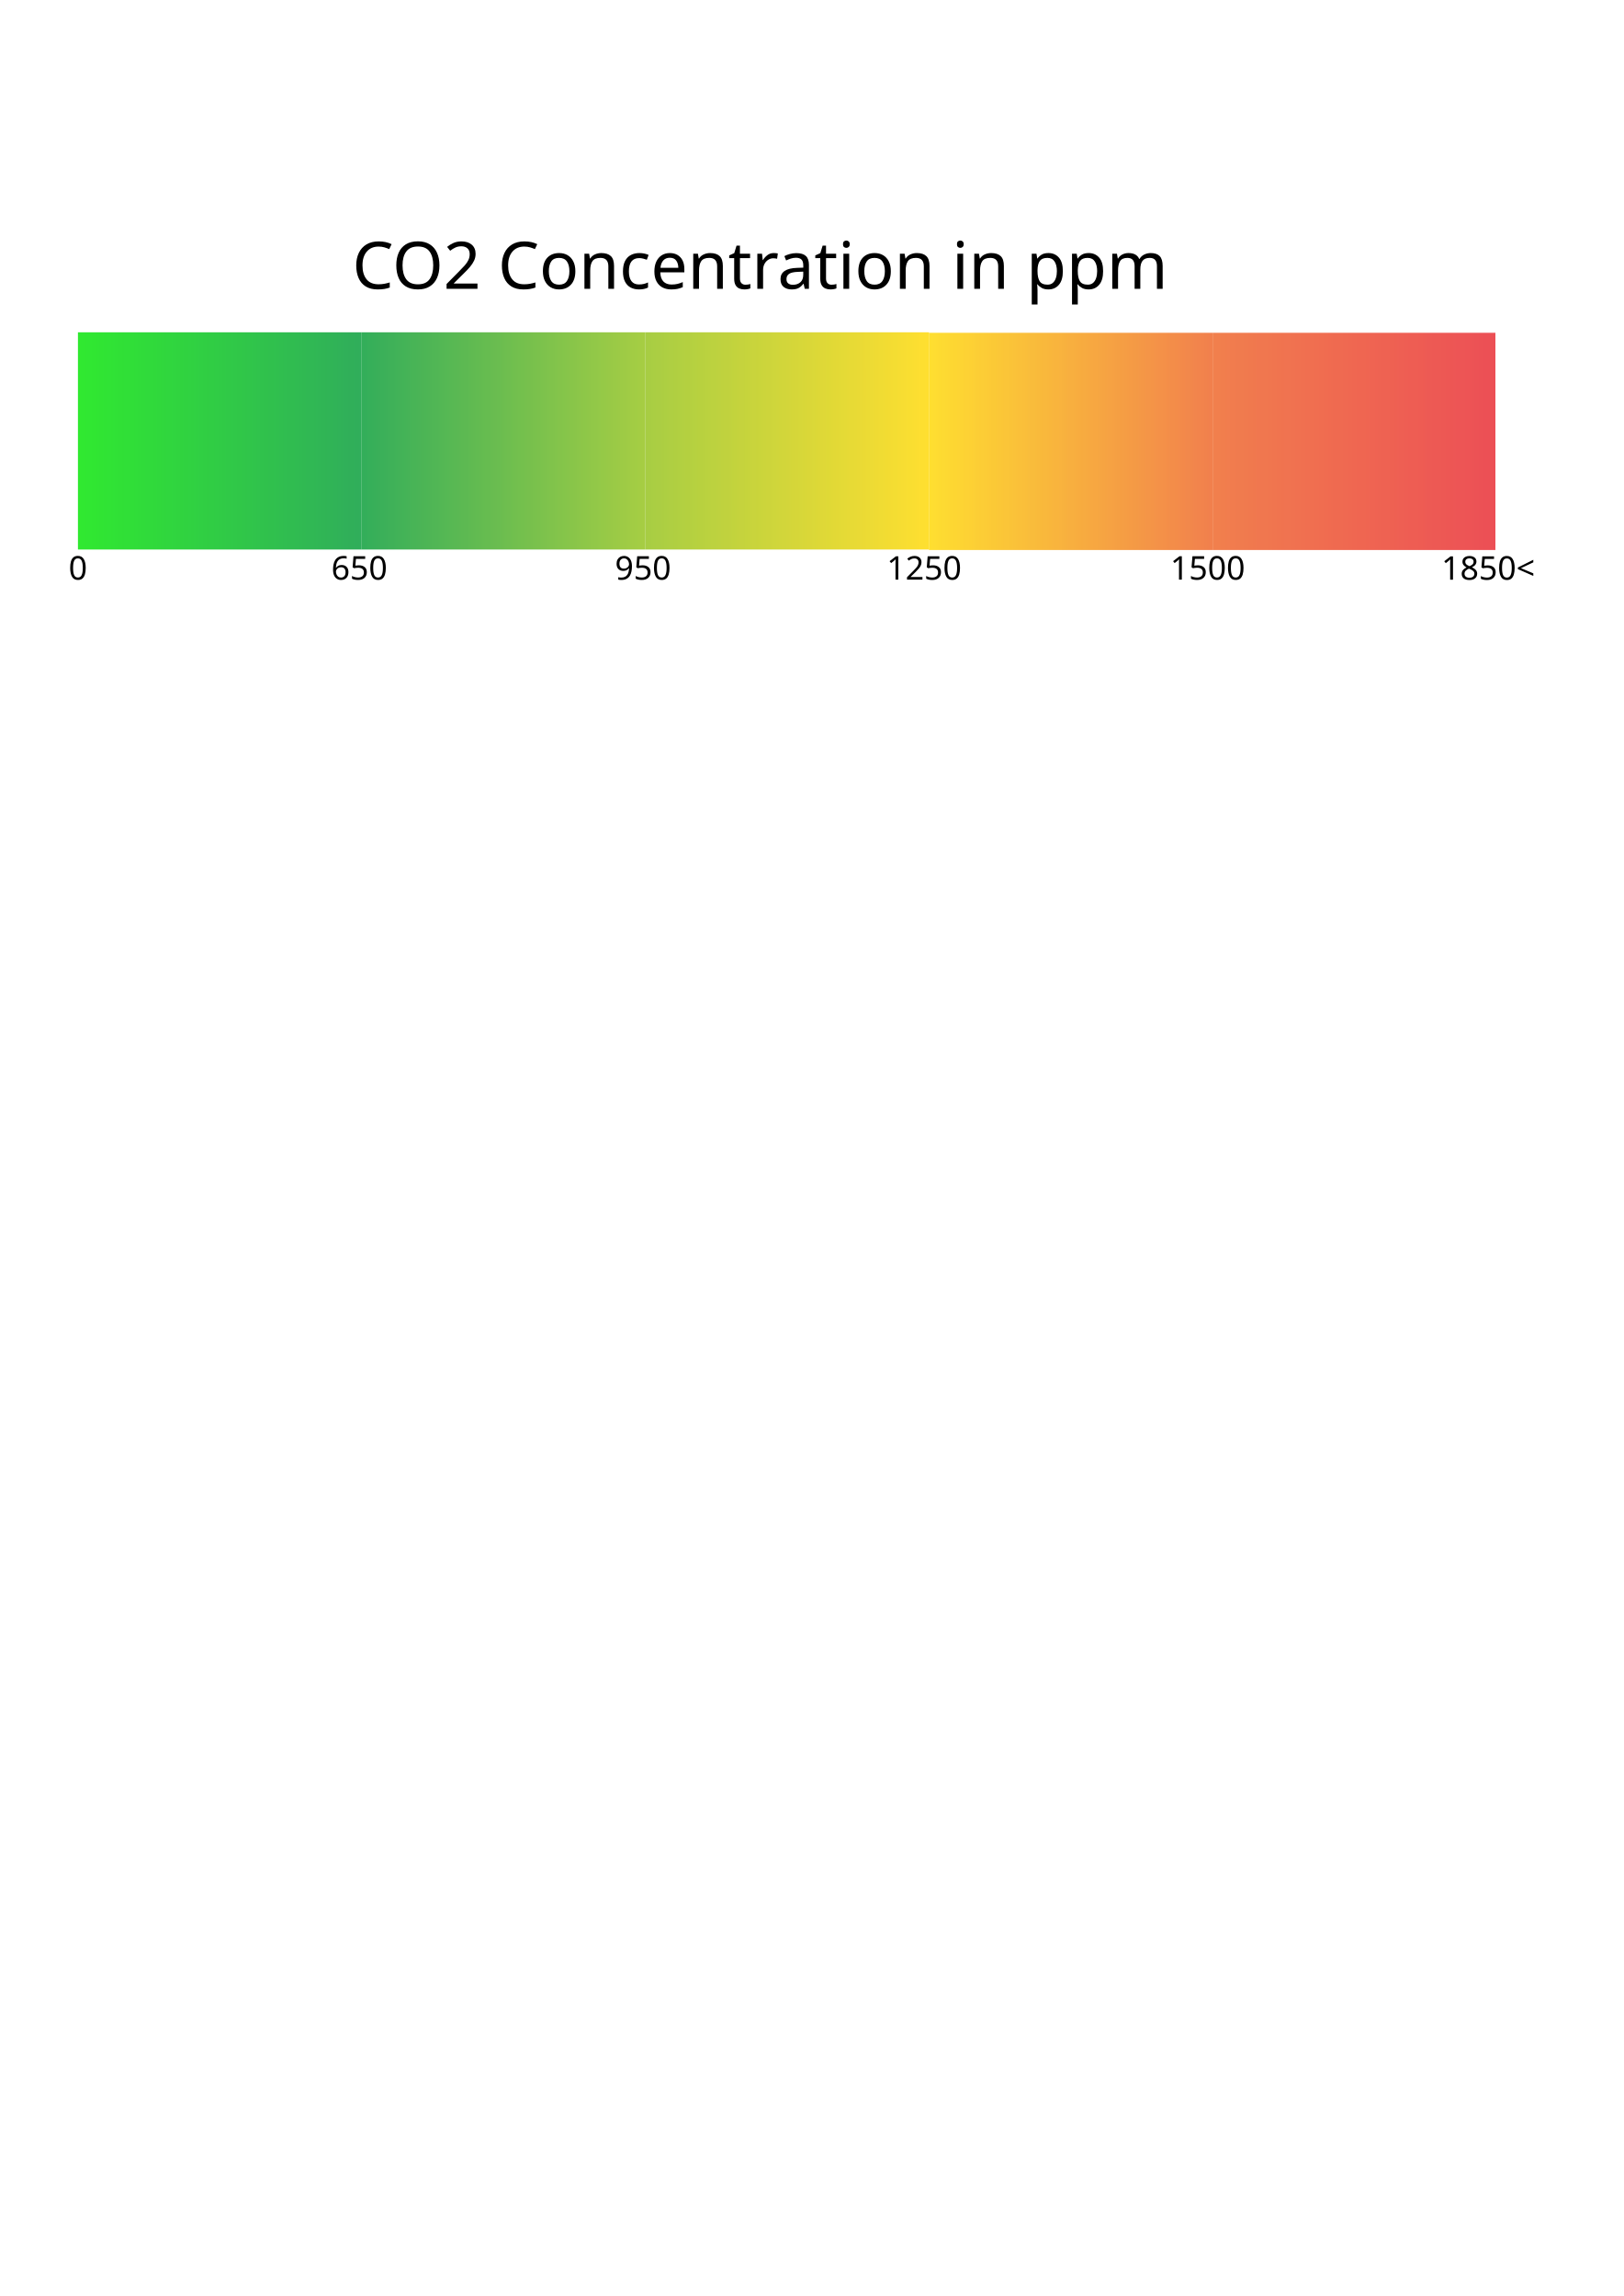
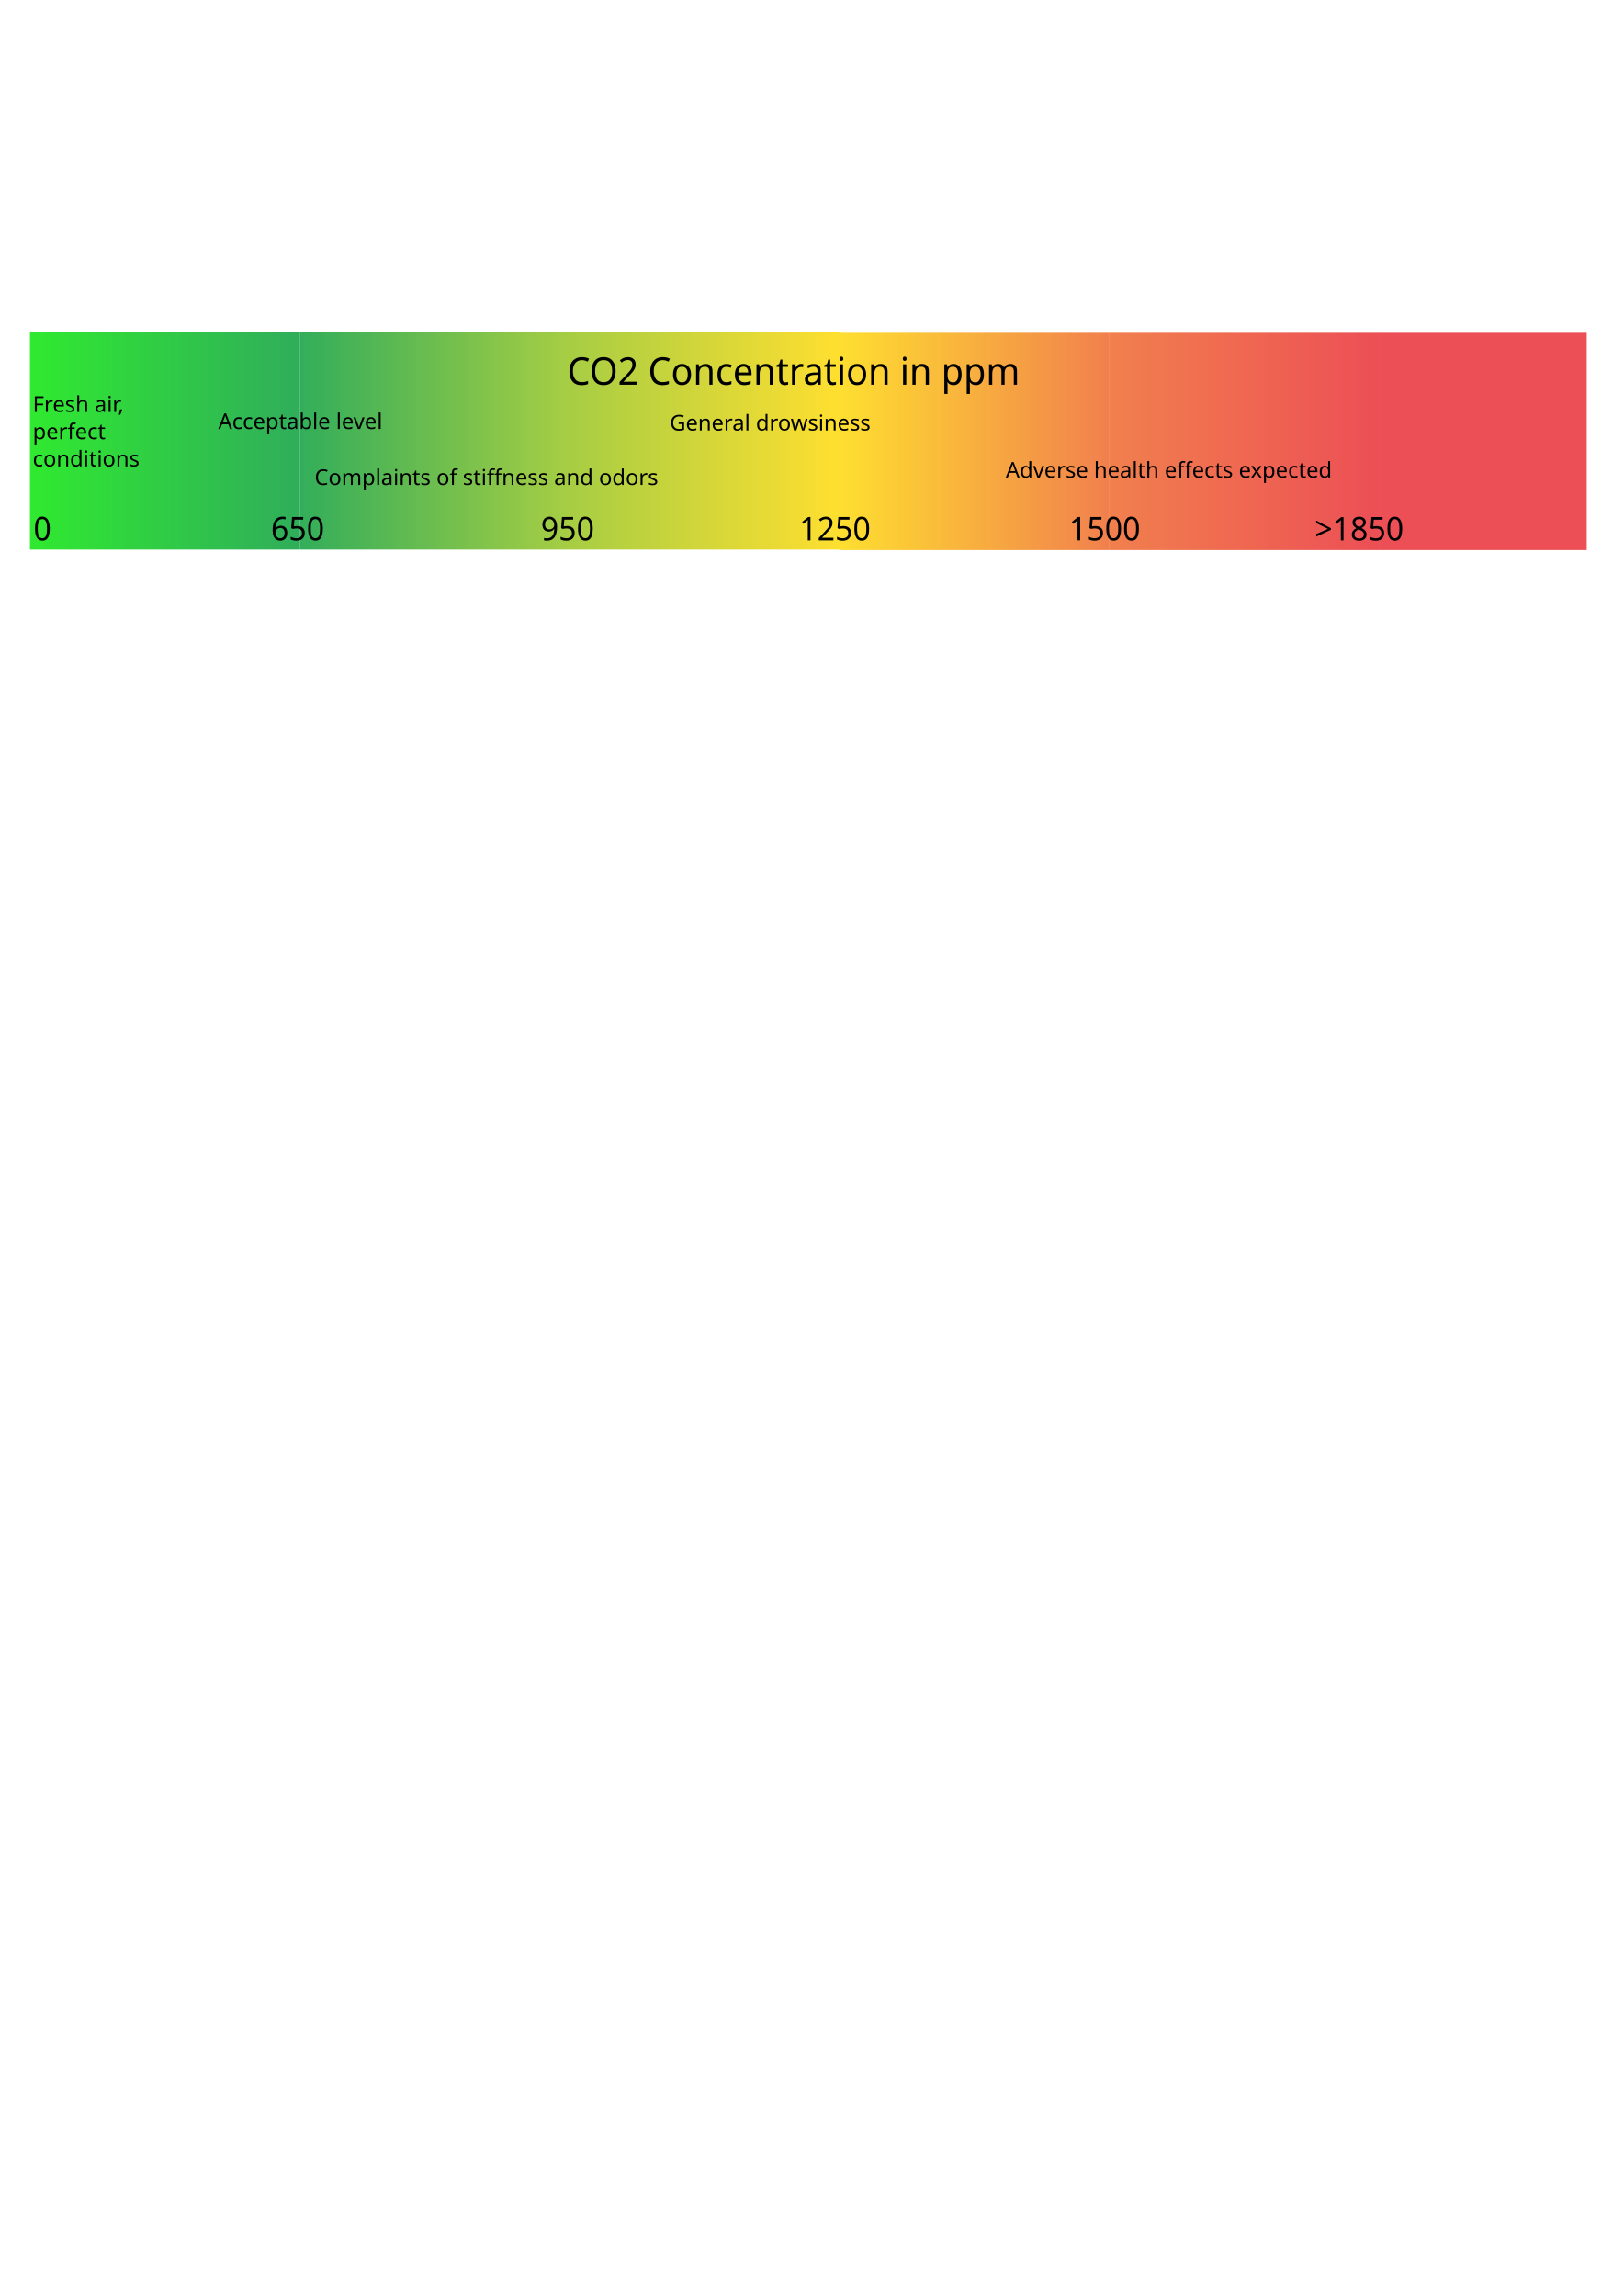
<svg xmlns="http://www.w3.org/2000/svg" xmlns:xlink="http://www.w3.org/1999/xlink" width="210mm" height="297mm" viewBox="0 0 744.094 1052.362" id="svg9470" version="1.1">
  <defs id="defs9472">
+     <linearGradient id="linearGradient10241">
+       <stop id="stop10243" offset="0" style="stop-color:#e8262e;stop-opacity:1" />
+       <stop id="stop10245" offset="1" style="stop-color:#e8262e;stop-opacity:1" />
+     </linearGradient>
    <linearGradient id="linearGradient10116">
      <stop style="stop-color:#ee6224;stop-opacity:1" offset="0" id="stop10118" />
      <stop style="stop-color:#e8262e;stop-opacity:1" offset="1" id="stop10120" />
    </linearGradient>
    <linearGradient id="linearGradient10086">
      <stop id="stop10088" offset="0" style="stop-color:#fed700;stop-opacity:1" />
      <stop id="stop10090" offset="1" style="stop-color:#ee6224;stop-opacity:1" />
    </linearGradient>
    <linearGradient id="linearGradient10080">
      <stop style="stop-color:#92c218;stop-opacity:1" offset="0" id="stop10082" />
      <stop style="stop-color:#fed700;stop-opacity:1" offset="1" id="stop10084" />
    </linearGradient>
    <linearGradient id="linearGradient10074">
      <stop id="stop10076" offset="0" style="stop-color:#009a35;stop-opacity:1" />
      <stop id="stop10078" offset="1" style="stop-color:#92c218;stop-opacity:1" />
    </linearGradient>
    <linearGradient id="linearGradient10020">
      <stop style="stop-color:#00e400;stop-opacity:1" offset="0" id="stop10022" />
      <stop style="stop-color:#009a35;stop-opacity:1" offset="1" id="stop10024" />
    </linearGradient>
    <linearGradient xlink:href="#linearGradient10020" id="linearGradient10026" x1="45.714" y1="252.362" x2="704.286" y2="252.362" gradientUnits="userSpaceOnUse" spreadMethod="pad" gradientTransform="matrix(0.1969664,0,0,0.9417682,26.99516,15.54701)" />
    <linearGradient xlink:href="#linearGradient10074" id="linearGradient10026-4" x1="29.531" y1="252.362" x2="704.286" y2="252.362" gradientUnits="userSpaceOnUse" spreadMethod="pad" gradientTransform="matrix(0.1969664,0,0,0.9417682,156.993,15.54701)" />
    <linearGradient xlink:href="#linearGradient10080" id="linearGradient10026-8" x1="42.134" y1="251.401" x2="697.906" y2="249.94" gradientUnits="userSpaceOnUse" spreadMethod="pad" gradientTransform="matrix(0.1969664,0,0,0.9417682,286.9908,15.54702)" />
    <linearGradient xlink:href="#linearGradient10086" id="linearGradient10026-5" x1="45.714" y1="252.362" x2="704.286" y2="252.362" gradientUnits="userSpaceOnUse" spreadMethod="pad" gradientTransform="matrix(0.1969697,0,0,0.9417682,416.9914,15.77366)" />
-     <linearGradient xlink:href="#linearGradient10116" id="linearGradient10026-5-1" x1="45.714" y1="252.362" x2="704.286" y2="252.362" gradientUnits="userSpaceOnUse" spreadMethod="pad" gradientTransform="matrix(0.1963483,0,0,0.9417682,547.019,15.77367)" />
+     <linearGradient xlink:href="#linearGradient10116" id="linearGradient10026-5-1" x1="45.714" y1="252.362" x2="704.286" y2="252.362" gradientUnits="userSpaceOnUse" spreadMethod="pad" gradientTransform="matrix(0.1969697,0,0,0.9417682,546.9914,15.77367)" />
+     <linearGradient xlink:href="#linearGradient10241" id="linearGradient10026-5-1-0" x1="45.714" y1="252.362" x2="704.286" y2="252.362" gradientUnits="userSpaceOnUse" spreadMethod="pad" gradientTransform="matrix(0.1515152,0,0,0.9417682,678.8616,15.77367)" />
  </defs>
  <g id="layer1">
-     <g id="g10208">
-       <rect y="152.31" x="35.718" height="99.558" width="129.998" id="rect10018" style="opacity:0.811;fill:url(#linearGradient10026);fill-opacity:1;stroke:none;stroke-width:0.471;stroke-miterlimit:4;stroke-dasharray:none;stroke-opacity:1" />
-       <rect y="152.31" x="165.716" height="99.558" width="129.998" id="rect10018-6" style="opacity:0.811;fill:url(#linearGradient10026-4);fill-opacity:1;stroke:none;stroke-width:0.471;stroke-miterlimit:4;stroke-dasharray:none;stroke-opacity:1" />
-       <rect y="152.31" x="295.714" height="99.558" width="129.998" id="rect10018-9" style="opacity:0.811;fill:url(#linearGradient10026-8);fill-opacity:1;stroke:none;stroke-width:0.471;stroke-miterlimit:4;stroke-dasharray:none;stroke-opacity:1" />
-       <rect y="152.537" x="425.714" height="99.558" width="130" id="rect10018-8" style="opacity:0.811;fill:url(#linearGradient10026-5);fill-opacity:1;stroke:none;stroke-width:0.43;stroke-miterlimit:4;stroke-dasharray:none;stroke-opacity:1" />
-       <rect y="152.537" x="555.714" height="99.558" width="129.59" id="rect10018-8-5" style="opacity:0.811;fill:url(#linearGradient10026-5-1);fill-opacity:1;stroke:none;stroke-width:0.43;stroke-miterlimit:4;stroke-dasharray:none;stroke-opacity:1" />
+     <g id="g10247">
+       <g transform="matrix(0.9514191,0,0,1,-20.26479,0)" id="g10208">
+         <rect style="opacity:0.811;fill:url(#linearGradient10026);fill-opacity:1;stroke:none;stroke-width:0.471;stroke-miterlimit:4;stroke-dasharray:none;stroke-opacity:1" id="rect10018" width="129.998" height="99.558" x="35.718" y="152.31" />
+         <rect style="opacity:0.811;fill:url(#linearGradient10026-4);fill-opacity:1;stroke:none;stroke-width:0.471;stroke-miterlimit:4;stroke-dasharray:none;stroke-opacity:1" id="rect10018-6" width="129.998" height="99.558" x="165.716" y="152.31" />
+         <rect style="opacity:0.811;fill:url(#linearGradient10026-8);fill-opacity:1;stroke:none;stroke-width:0.471;stroke-miterlimit:4;stroke-dasharray:none;stroke-opacity:1" id="rect10018-9" width="129.998" height="99.558" x="295.714" y="152.31" />
+         <rect style="opacity:0.811;fill:url(#linearGradient10026-5);fill-opacity:1;stroke:none;stroke-width:0.43;stroke-miterlimit:4;stroke-dasharray:none;stroke-opacity:1" id="rect10018-8" width="130" height="99.558" x="425.714" y="152.537" />
+         <rect style="opacity:0.811;fill:url(#linearGradient10026-5-1);fill-opacity:1;stroke:none;stroke-width:0.43;stroke-miterlimit:4;stroke-dasharray:none;stroke-opacity:1" id="rect10018-8-5" width="130" height="99.558" x="555.714" y="152.537" />
+         <rect style="opacity:0.811;fill:url(#linearGradient10026-5-1-0);fill-opacity:1;stroke:none;stroke-width:0.43;stroke-miterlimit:4;stroke-dasharray:none;stroke-opacity:1" id="rect10018-8-5-7" width="100" height="99.558" x="685.572" y="152.537" />
+       </g>
    </g>
-     <text xml:space="preserve" style="font-style:normal;font-variant:normal;font-weight:normal;font-stretch:normal;font-size:15px;line-height:125%;font-family:sans-serif;-inkscape-font-specification:'sans-serif, Normal';text-align:start;letter-spacing:0px;word-spacing:0px;writing-mode:lr-tb;text-anchor:start;fill:#000000;fill-opacity:1;stroke:none;stroke-width:1px;stroke-linecap:butt;stroke-linejoin:miter;stroke-opacity:1" x="31.429" y="265.669" id="text10122">
-       <tspan id="tspan10206" x="31.429" y="265.669">0</tspan>
+     <text xml:space="preserve" style="font-style:normal;font-variant:normal;font-weight:normal;font-stretch:normal;font-size:14.631px;line-height:125%;font-family:sans-serif;-inkscape-font-specification:'sans-serif, Normal';text-align:start;letter-spacing:0px;word-spacing:0px;writing-mode:lr-tb;text-anchor:start;fill:#000000;fill-opacity:1;stroke:none;stroke-width:1px;stroke-linecap:butt;stroke-linejoin:miter;stroke-opacity:1" x="15.732" y="241.578" id="text10122" transform="scale(0.9754071,1.025213)">
+       <tspan id="tspan10206" x="15.732" y="241.578">0</tspan>
    </text>
-     <text xml:space="preserve" style="font-style:normal;font-variant:normal;font-weight:normal;font-stretch:normal;font-size:30px;line-height:125%;font-family:sans-serif;-inkscape-font-specification:'sans-serif, Normal';text-align:start;letter-spacing:0px;word-spacing:0px;writing-mode:lr-tb;text-anchor:start;fill:#000000;fill-opacity:1;stroke:none;stroke-width:1px;stroke-linecap:butt;stroke-linejoin:miter;stroke-opacity:1" x="161.424" y="132.362" id="text10126">
-       <tspan id="tspan10128" x="161.424" y="132.362">CO2 Concentration in ppm</tspan>
+     <text xml:space="preserve" style="font-style:normal;font-variant:normal;font-weight:normal;font-stretch:normal;font-size:21.947px;line-height:125%;font-family:sans-serif;-inkscape-font-specification:'sans-serif, Normal';text-align:start;letter-spacing:0px;word-spacing:0px;writing-mode:lr-tb;text-anchor:start;fill:#000000;fill-opacity:1;stroke:none;stroke-width:1px;stroke-linecap:butt;stroke-linejoin:miter;stroke-opacity:1" x="266.492" y="172.025" id="text10126" transform="scale(0.9754072,1.025213)">
+       <tspan id="tspan10128" x="266.492" y="172.025" style="font-style:normal;font-variant:normal;font-weight:normal;font-stretch:normal;font-size:17.07px;line-height:125%;font-family:sans-serif;-inkscape-font-specification:'sans-serif, Normal';text-align:start;writing-mode:lr-tb;text-anchor:start">CO2 Concentration in ppm</tspan>
    </text>
-     <text xml:space="preserve" style="font-style:normal;font-variant:normal;font-weight:normal;font-stretch:normal;font-size:15px;line-height:125%;font-family:sans-serif;-inkscape-font-specification:'sans-serif, Normal';text-align:start;letter-spacing:0px;word-spacing:0px;writing-mode:lr-tb;text-anchor:start;fill:#000000;fill-opacity:1;stroke:none;stroke-width:1px;stroke-linecap:butt;stroke-linejoin:miter;stroke-opacity:1" x="406.351" y="265.676" id="text10122-8">
-       <tspan id="tspan10174" x="406.351" y="265.676">1250</tspan>
+     <text xml:space="preserve" style="font-style:normal;font-variant:normal;font-weight:normal;font-stretch:normal;font-size:14.631px;line-height:125%;font-family:sans-serif;-inkscape-font-specification:'sans-serif, Normal';text-align:start;letter-spacing:0px;word-spacing:0px;writing-mode:lr-tb;text-anchor:start;fill:#000000;fill-opacity:1;stroke:none;stroke-width:1px;stroke-linecap:butt;stroke-linejoin:miter;stroke-opacity:1" x="375.582" y="241.585" id="text10122-8" transform="scale(0.9754071,1.025213)">
+       <tspan id="tspan10174" x="375.582" y="241.585">1250</tspan>
    </text>
-     <text xml:space="preserve" style="font-style:normal;font-variant:normal;font-weight:normal;font-stretch:normal;font-size:15px;line-height:125%;font-family:sans-serif;-inkscape-font-specification:'sans-serif, Normal';text-align:start;letter-spacing:0px;word-spacing:0px;writing-mode:lr-tb;text-anchor:start;fill:#000000;fill-opacity:1;stroke:none;stroke-width:1px;stroke-linecap:butt;stroke-linejoin:miter;stroke-opacity:1" x="281.809" y="265.669" id="text10122-1">
-       <tspan id="tspan10172" x="281.809" y="265.669">950</tspan>
+     <text xml:space="preserve" style="font-style:normal;font-variant:normal;font-weight:normal;font-stretch:normal;font-size:14.631px;line-height:125%;font-family:sans-serif;-inkscape-font-specification:'sans-serif, Normal';text-align:start;letter-spacing:0px;word-spacing:0px;writing-mode:lr-tb;text-anchor:start;fill:#000000;fill-opacity:1;stroke:none;stroke-width:1px;stroke-linecap:butt;stroke-linejoin:miter;stroke-opacity:1" x="254.103" y="241.578" id="text10122-1" transform="scale(0.9754071,1.025213)">
+       <tspan id="tspan10172" x="254.103" y="241.578">950</tspan>
    </text>
-     <text xml:space="preserve" style="font-style:normal;font-variant:normal;font-weight:normal;font-stretch:normal;font-size:15px;line-height:125%;font-family:sans-serif;-inkscape-font-specification:'sans-serif, Normal';text-align:start;letter-spacing:0px;word-spacing:0px;writing-mode:lr-tb;text-anchor:start;fill:#000000;fill-opacity:1;stroke:none;stroke-width:1px;stroke-linecap:butt;stroke-linejoin:miter;stroke-opacity:1" x="536.273" y="265.669" id="text10122-2">
-       <tspan id="tspan10176" x="536.273" y="265.669">1500</tspan>
+     <text xml:space="preserve" style="font-style:normal;font-variant:normal;font-weight:normal;font-stretch:normal;font-size:14.631px;line-height:125%;font-family:sans-serif;-inkscape-font-specification:'sans-serif, Normal';text-align:start;letter-spacing:0px;word-spacing:0px;writing-mode:lr-tb;text-anchor:start;fill:#000000;fill-opacity:1;stroke:none;stroke-width:1px;stroke-linecap:butt;stroke-linejoin:miter;stroke-opacity:1" x="502.308" y="241.578" id="text10122-2" transform="scale(0.9754071,1.025213)">
+       <tspan id="tspan10176" x="502.308" y="241.578">1500</tspan>
    </text>
-     <text xml:space="preserve" style="font-style:normal;font-variant:normal;font-weight:normal;font-stretch:normal;font-size:15px;line-height:125%;font-family:sans-serif;-inkscape-font-specification:'sans-serif, Normal';text-align:start;letter-spacing:0px;word-spacing:0px;writing-mode:lr-tb;text-anchor:start;fill:#000000;fill-opacity:1;stroke:none;stroke-width:1px;stroke-linecap:butt;stroke-linejoin:miter;stroke-opacity:1" x="660.536" y="265.698" id="text10122-0">
-       <tspan id="tspan10184" x="660.536" y="265.698">1850&lt;</tspan>
+     <text xml:space="preserve" style="font-style:normal;font-variant:normal;font-weight:normal;font-stretch:normal;font-size:14.631px;line-height:125%;font-family:sans-serif;-inkscape-font-specification:'sans-serif, Normal';text-align:start;letter-spacing:0px;word-spacing:0px;writing-mode:lr-tb;text-anchor:start;fill:#000000;fill-opacity:1;stroke:none;stroke-width:1px;stroke-linecap:butt;stroke-linejoin:miter;stroke-opacity:1" x="617.664" y="241.606" id="text10122-0" transform="scale(0.9754071,1.025213)">
+       <tspan id="tspan10215" x="617.664" y="241.606">&gt;1850</tspan>
    </text>
-     <text xml:space="preserve" style="font-style:normal;font-variant:normal;font-weight:normal;font-stretch:normal;font-size:15px;line-height:125%;font-family:sans-serif;-inkscape-font-specification:'sans-serif, Normal';text-align:start;letter-spacing:0px;word-spacing:0px;writing-mode:lr-tb;text-anchor:start;fill:#000000;fill-opacity:1;stroke:none;stroke-width:1px;stroke-linecap:butt;stroke-linejoin:miter;stroke-opacity:1" x="151.799" y="265.669" id="text10122-7">
-       <tspan id="tspan10204" x="151.799" y="265.669">650</tspan>
+     <text xml:space="preserve" style="font-style:normal;font-variant:normal;font-weight:normal;font-stretch:normal;font-size:14.631px;line-height:125%;font-family:sans-serif;-inkscape-font-specification:'sans-serif, Normal';text-align:start;letter-spacing:0px;word-spacing:0px;writing-mode:lr-tb;text-anchor:start;fill:#000000;fill-opacity:1;stroke:none;stroke-width:1px;stroke-linecap:butt;stroke-linejoin:miter;stroke-opacity:1" x="127.29" y="241.578" id="text10122-7" transform="scale(0.9754071,1.025213)">
+       <tspan id="tspan10204" x="127.29" y="241.578">650</tspan>
+     </text>
+     <text xml:space="preserve" style="font-style:normal;font-variant:normal;font-weight:normal;font-stretch:normal;font-size:10px;line-height:125%;font-family:sans-serif;-inkscape-font-specification:'sans-serif, Normal';text-align:start;letter-spacing:0px;word-spacing:0px;writing-mode:lr-tb;text-anchor:start;fill:#000000;fill-opacity:1;stroke:none;stroke-width:1px;stroke-linecap:butt;stroke-linejoin:miter;stroke-opacity:1" x="15" y="188.791" id="text10256">
+       <tspan id="tspan10264" x="15" y="188.791">Fresh air, </tspan>
+       <tspan id="tspan10266" x="15" y="201.291">perfect </tspan>
+       <tspan id="tspan10268" x="15" y="213.791">conditions</tspan>
+     </text>
+     <text xml:space="preserve" style="font-style:normal;font-variant:normal;font-weight:normal;font-stretch:normal;font-size:10px;line-height:125%;font-family:sans-serif;-inkscape-font-specification:'sans-serif, Normal';text-align:start;letter-spacing:0px;word-spacing:0px;writing-mode:lr-tb;text-anchor:start;fill:#000000;fill-opacity:1;stroke:none;stroke-width:1px;stroke-linecap:butt;stroke-linejoin:miter;stroke-opacity:1" x="100" y="196.648" id="text10270">
+       <tspan id="tspan10272" x="100" y="196.648">Acceptable level</tspan>
+     </text>
+     <text xml:space="preserve" style="font-style:normal;font-variant:normal;font-weight:normal;font-stretch:normal;font-size:10px;line-height:125%;font-family:sans-serif;-inkscape-font-specification:'sans-serif, Normal';text-align:start;letter-spacing:0px;word-spacing:0px;writing-mode:lr-tb;text-anchor:start;fill:#000000;fill-opacity:1;stroke:none;stroke-width:1px;stroke-linecap:butt;stroke-linejoin:miter;stroke-opacity:1" x="144.156" y="222.298" id="text10270-0">
+       <tspan id="tspan10302" x="144.156" y="222.298">Complaints of stiffness and odors</tspan>
+     </text>
+     <text xml:space="preserve" style="font-style:normal;font-variant:normal;font-weight:normal;font-stretch:normal;font-size:10px;line-height:125%;font-family:sans-serif;-inkscape-font-specification:'sans-serif, Normal';text-align:start;letter-spacing:0px;word-spacing:0px;writing-mode:lr-tb;text-anchor:start;fill:#000000;fill-opacity:1;stroke:none;stroke-width:1px;stroke-linecap:butt;stroke-linejoin:miter;stroke-opacity:1" x="306.946" y="197.322" id="text10270-0-7">
+       <tspan id="tspan10322" x="306.946" y="197.322">General drowsiness</tspan>
+     </text>
+     <text xml:space="preserve" style="font-style:normal;font-variant:normal;font-weight:normal;font-stretch:normal;font-size:10px;line-height:125%;font-family:sans-serif;-inkscape-font-specification:'sans-serif, Normal';text-align:start;letter-spacing:0px;word-spacing:0px;writing-mode:lr-tb;text-anchor:start;fill:#000000;fill-opacity:1;stroke:none;stroke-width:1px;stroke-linecap:butt;stroke-linejoin:miter;stroke-opacity:1" x="460.907" y="218.942" id="text10270-0-7-2">
+       <tspan id="tspan10342" x="460.907" y="218.942">Adverse health effects expected</tspan>
    </text>
  </g>
</svg>
